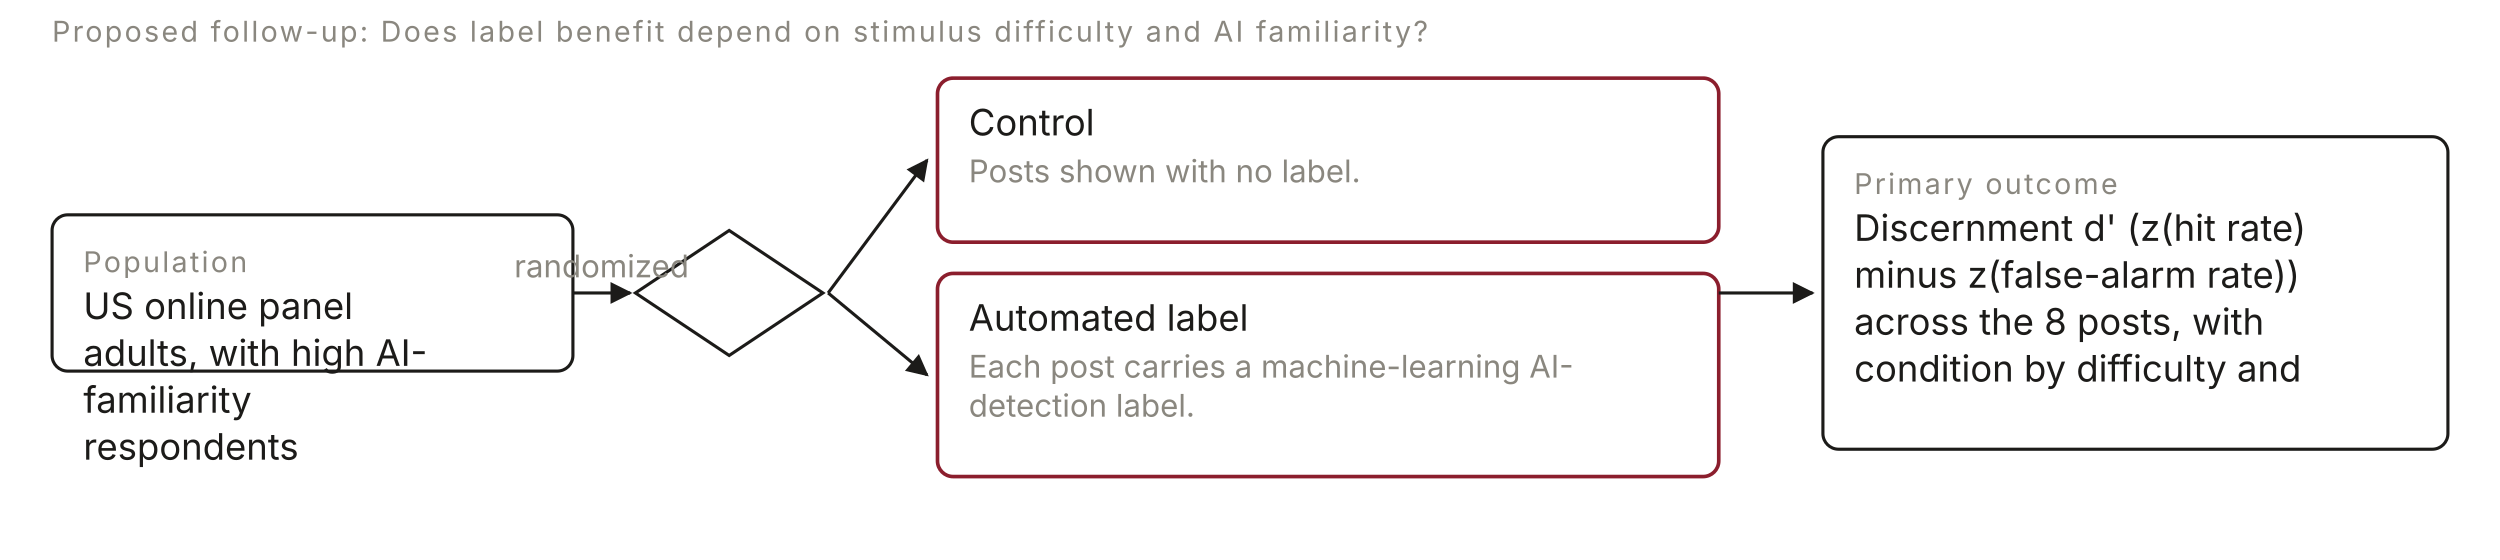
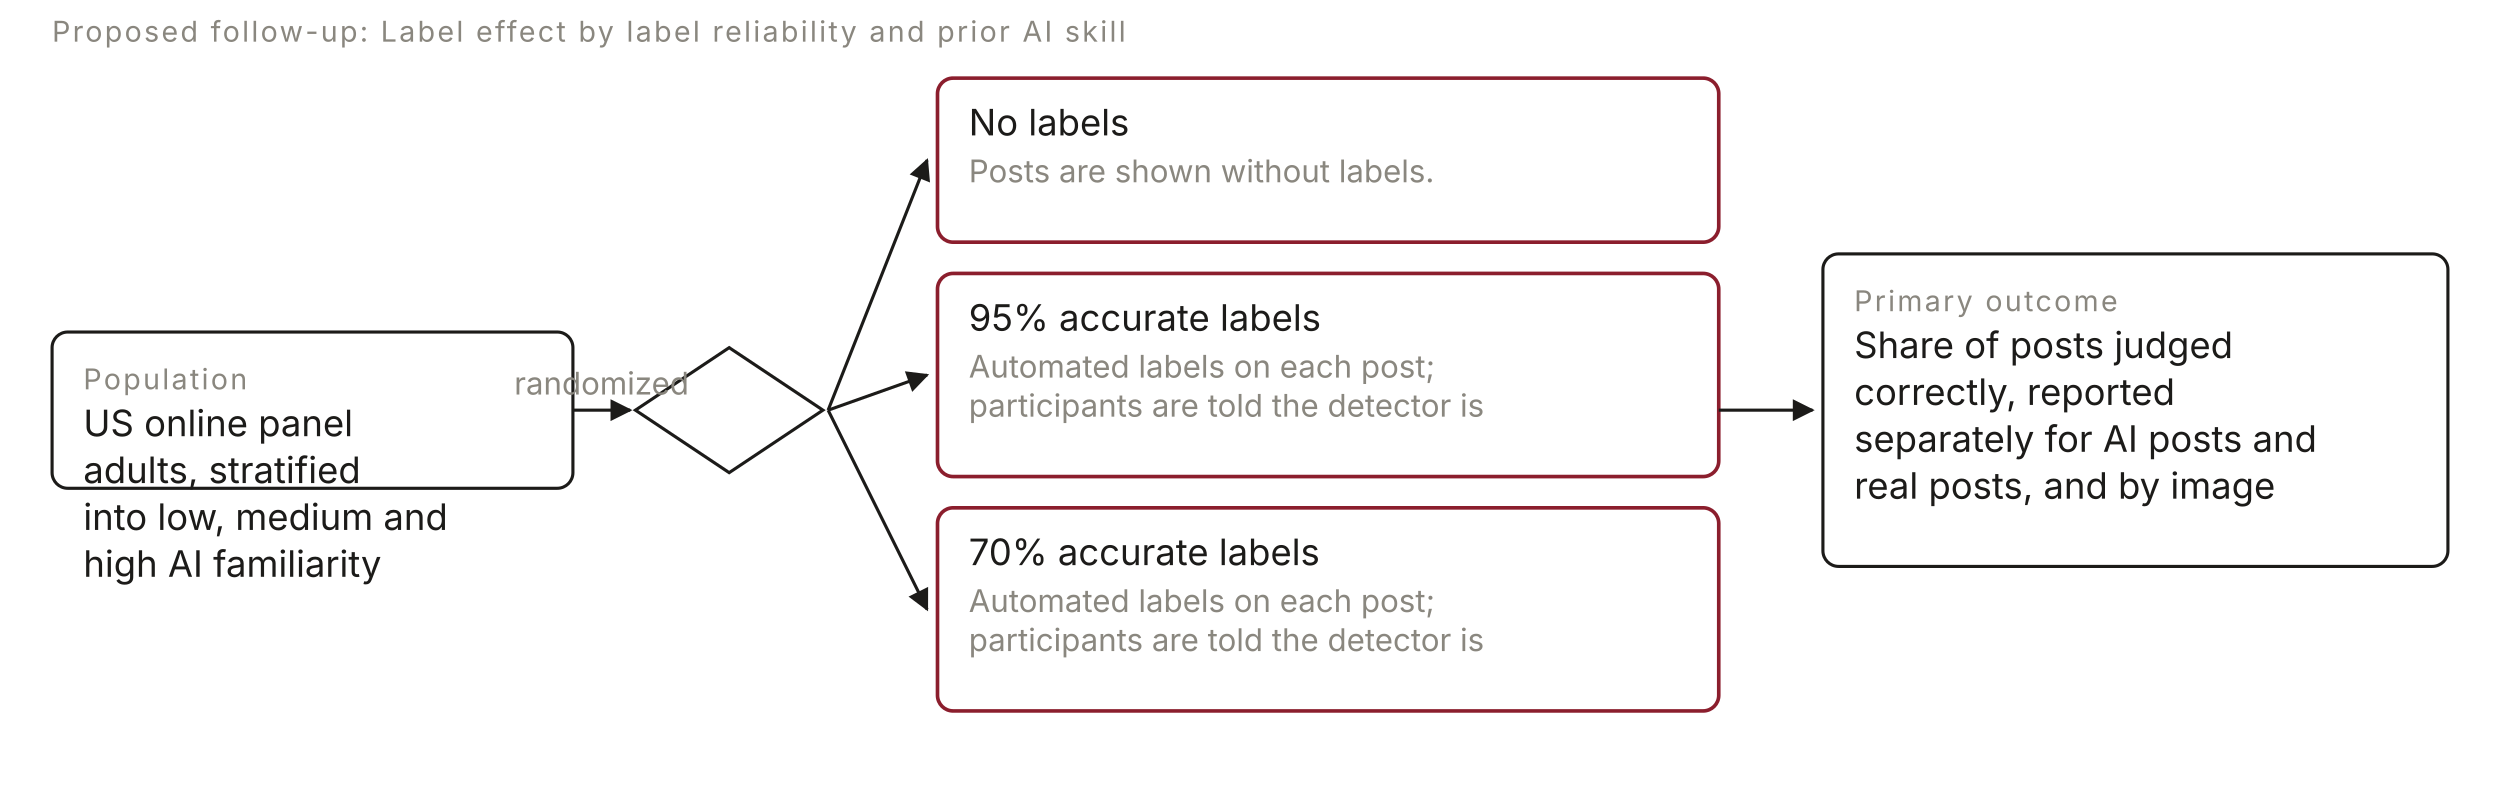
- <svg xmlns="http://www.w3.org/2000/svg" viewBox="0 0 960 215" width="100%" role="img" aria-labelledby="fd-title fd-desc">
+ <svg xmlns="http://www.w3.org/2000/svg" viewBox="0 0 960 305" width="100%" role="img" aria-labelledby="fd-title fd-desc">
  <style>
:root{--fd-ink:#1c1b19;--fd-muted:#8a877f;--fd-rule:#d9d5cc;--fd-accent:#8b1e2d;--fd-bg:#ffffff}
@media (prefers-color-scheme: dark){:root{--fd-ink:#ecebe6;--fd-muted:#b4b1a9;--fd-rule:#4a4a52;--fd-accent:#e08a96;--fd-bg:#1d1d23}}
.box{fill:var(--fd-bg,#fff);stroke:var(--fd-ink,#1c1b19);stroke-width:1.2}
.arm{fill:var(--fd-bg,#fff);stroke:var(--fd-accent,#8b1e2d);stroke-width:1.4}
.soft{fill:var(--fd-bg,#fff);stroke:var(--fd-rule,#d9d5cc);stroke-width:1.2}
text{font-family:Inter,Helvetica,Arial,sans-serif;fill:var(--fd-ink,#1c1b19);font-size:14px}
.cap{font-size:12px;fill:var(--fd-muted,#8a877f)}
.kicker{font-size:11px;letter-spacing:.08em;fill:var(--fd-muted,#8a877f);text-transform:uppercase}
.edge{stroke:var(--fd-ink,#1c1b19);stroke-width:1.2;fill:none;marker-end:url(#fd-arrow)}
.assoc{stroke-dasharray:5 4}
#fd-arrow path{fill:var(--fd-ink,#1c1b19)}
</style>
  <defs>
    <marker id="fd-arrow" viewBox="0 0 10 10" refX="9" refY="5" markerWidth="7" markerHeight="7" orient="auto-start-reverse">
      <path d="M0,0 L10,5 L0,10 z" />
    </marker>
  </defs>
-   <text class="kicker" x="20" y="16">Proposed follow-up: Does label benefit depend on stimulus difficulty and AI familiarity?</text>
+   <text class="kicker" x="20" y="16">Proposed follow-up: Label effect by label reliability and prior AI skill</text>
  <g>
-     <rect class="box" x="20" y="82.5" width="200" height="60" rx="6" />
-     <text class="kicker" x="32" y="104.5">Population</text>
-     <text x="32" y="122.5">US online panel</text>
-     <text x="32" y="140.5">adults, with high AI-</text>
-     <text x="32" y="158.5">familiarity</text>
-     <text x="32" y="176.5">respondents</text>
+     <rect class="box" x="20" y="127.5" width="200" height="60" rx="6" />
+     <text class="kicker" x="32" y="149.5">Population</text>
+     <text x="32" y="167.5">US online panel</text>
+     <text x="32" y="185.5">adults, stratified</text>
+     <text x="32" y="203.5">into low, medium and</text>
+     <text x="32" y="221.5">high AI familiarity</text>
  </g>
-   <polygon class="box" points="280,88.5 316,112.5 280,136.5 244,112.5" />
-   <path class="edge" d="M220,112.5 L242,112.5" />
-   <text class="cap" x="231.0" y="106.5" text-anchor="middle">randomized</text>
-   <g id="arm-c_control" data-text="Posts shown with no label.">
+   <polygon class="box" points="280,133.5 316,157.5 280,181.5 244,157.5" />
+   <path class="edge" d="M220,157.5 L242,157.5" />
+   <text class="cap" x="231.0" y="151.5" text-anchor="middle">randomized</text>
+   <g id="arm-c_control" data-text="Posts are shown without labels.">
    <rect class="arm" x="360" y="30" width="300" height="63" rx="6" />
-     <text x="372" y="52">Control</text>
-     <text class="cap" x="372" y="70">Posts shown with no label.</text>
+     <text x="372" y="52">No labels</text>
+     <text class="cap" x="372" y="70">Posts are shown without labels.</text>
  </g>
-   <path class="edge" d="M318,112.5 L356,61.5" />
-   <g id="arm-c_label" data-text="Each post carries a machine-learning AI-detection label.">
+   <path class="edge" d="M318,157.5 L356,61.5" />
+   <g id="arm-c_high" data-text="Automated labels on each post; participants are told the detector is correct about 95% of the time.">
    <rect class="arm" x="360" y="105" width="300" height="78" rx="6" />
-     <text x="372" y="127">Automated label</text>
-     <text class="cap" x="372" y="145">Each post carries a machine-learning AI-</text>
-     <text class="cap" x="372" y="160">detection label.</text>
+     <text x="372" y="127">95% accurate labels</text>
+     <text class="cap" x="372" y="145">Automated labels on each post;</text>
+     <text class="cap" x="372" y="160">participants are told the detector is</text>
  </g>
-   <path class="edge" d="M318,112.5 L356,144.0" />
+   <path class="edge" d="M318,157.5 L356,144.0" />
+   <g id="arm-c_low" data-text="Automated labels on each post; participants are told the detector is correct about 70% of the time.">
+     <rect class="arm" x="360" y="195" width="300" height="78" rx="6" />
+     <text x="372" y="217">70% accurate labels</text>
+     <text class="cap" x="372" y="235">Automated labels on each post;</text>
+     <text class="cap" x="372" y="250">participants are told the detector is</text>
+   </g>
+   <path class="edge" d="M318,157.5 L356,234.0" />
  <g>
-     <rect class="box" x="700" y="52.5" width="240" height="120" rx="6" />
-     <text class="kicker" x="712" y="74.5">Primary outcome</text>
-     <text x="712" y="92.5">Discernment d' (z(hit rate)</text>
-     <text x="712" y="110.5">minus z(false-alarm rate))</text>
-     <text x="712" y="128.5">across the 8 posts, with</text>
-     <text x="712" y="146.5">condition by difficulty and</text>
+     <rect class="box" x="700" y="97.5" width="240" height="120" rx="6" />
+     <text class="kicker" x="712" y="119.5">Primary outcome</text>
+     <text x="712" y="137.5">Share of posts judged</text>
+     <text x="712" y="155.5">correctly, reported</text>
+     <text x="712" y="173.5">separately for AI posts and</text>
+     <text x="712" y="191.5">real posts, and by image</text>
  </g>
-   <path class="edge" d="M660,112.5 L696,112.5" />
+   <path class="edge" d="M660,157.5 L696,157.5" />
</svg>
